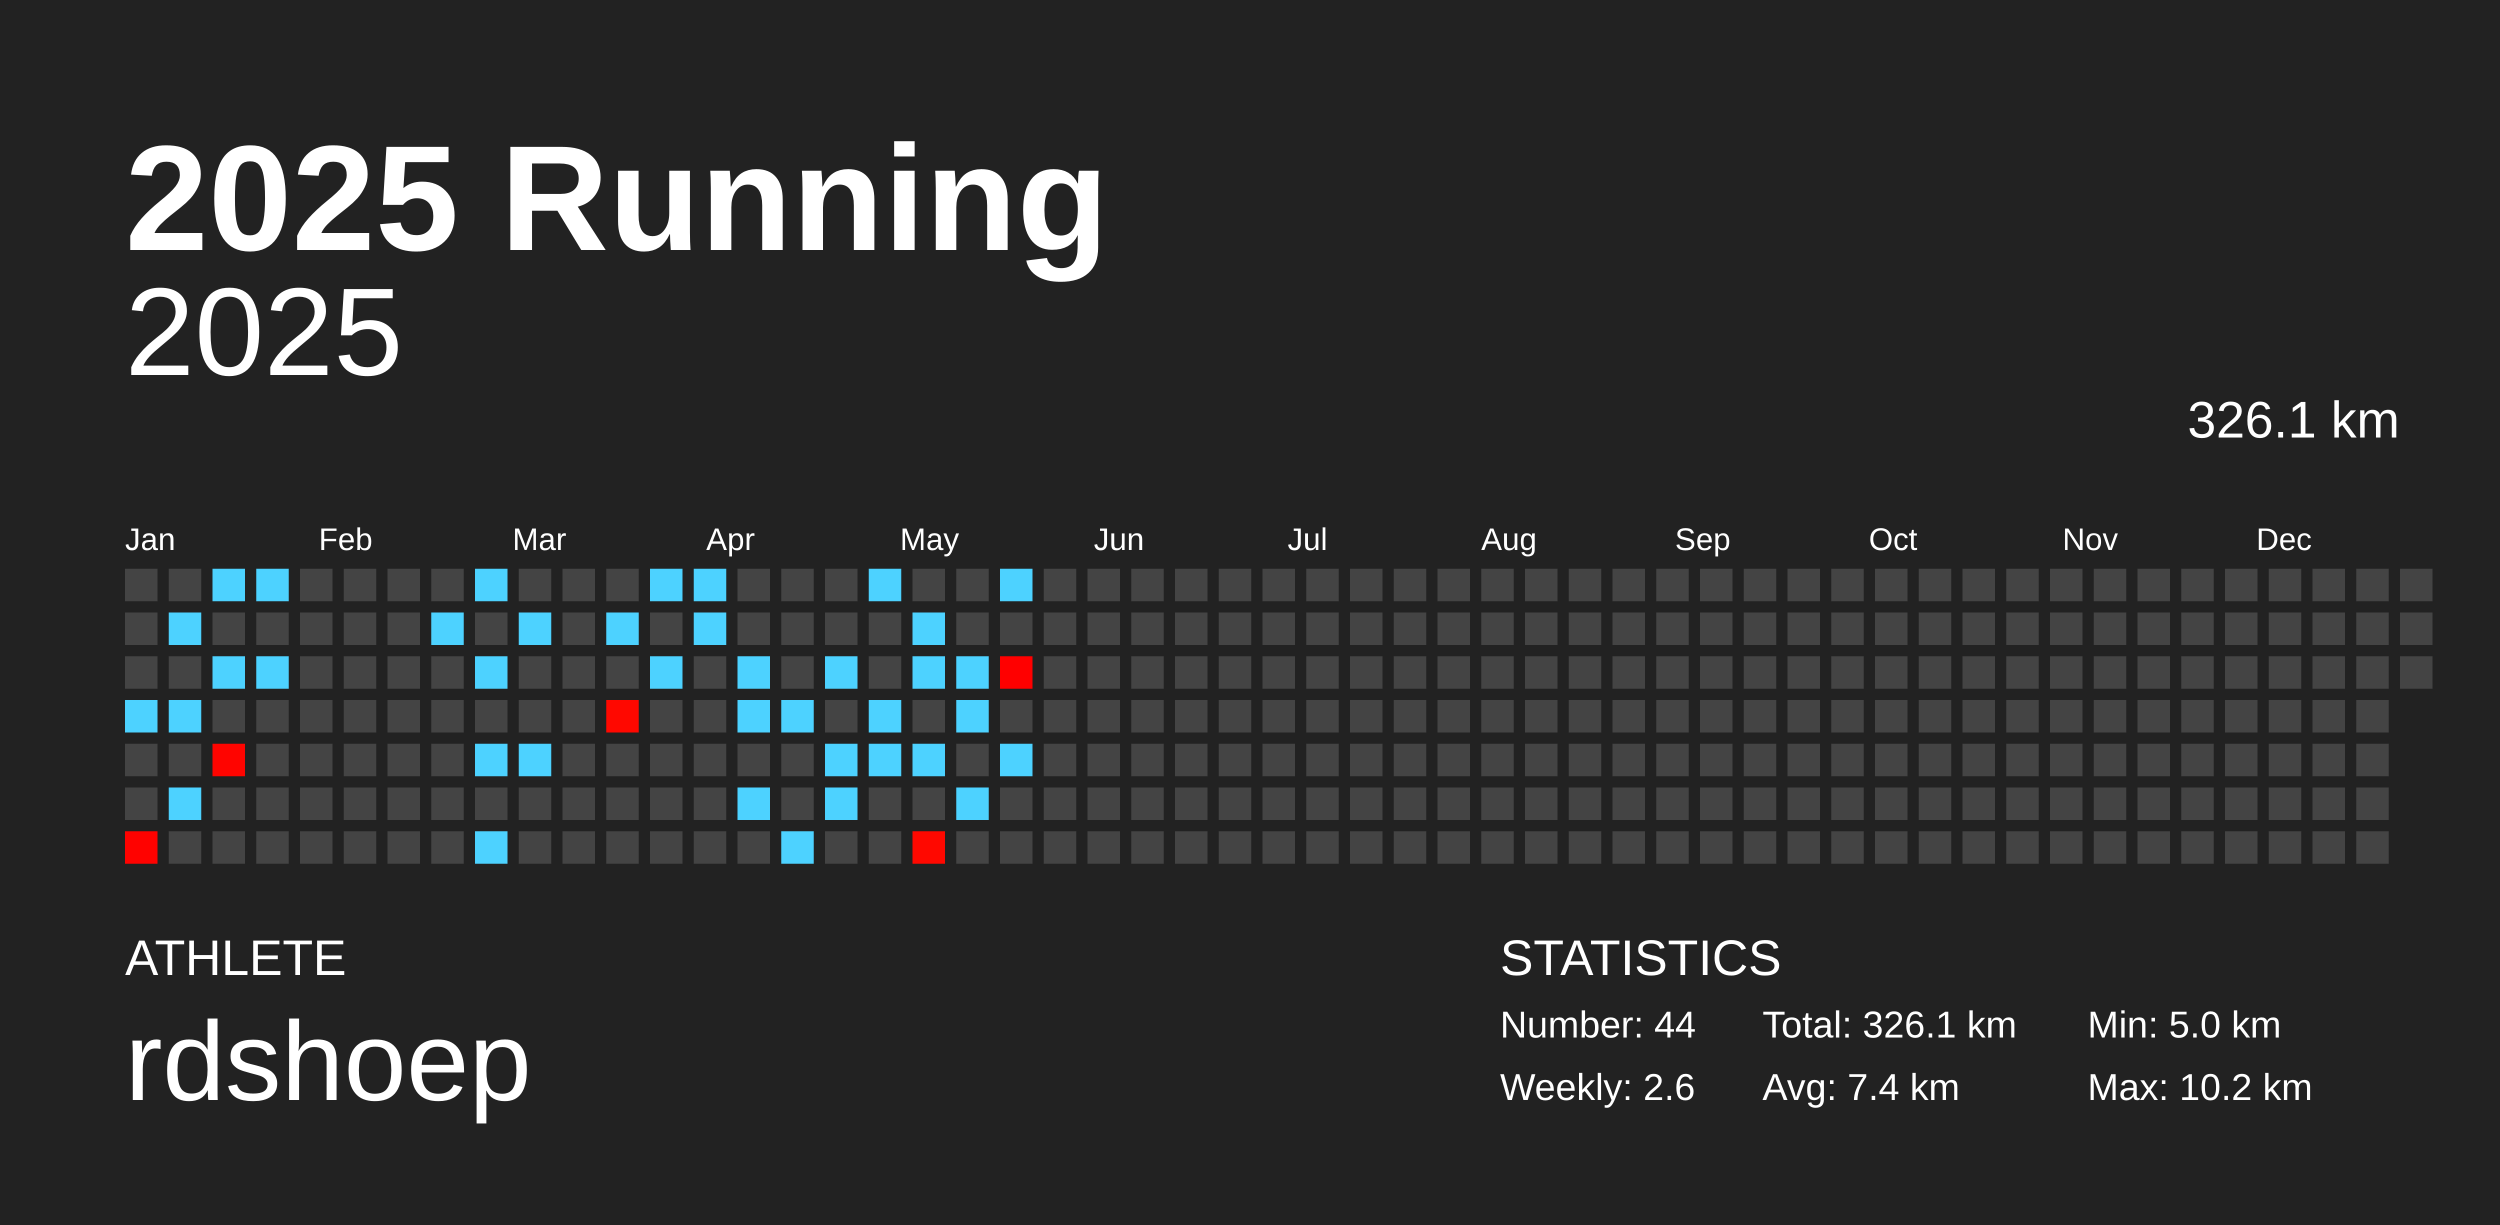
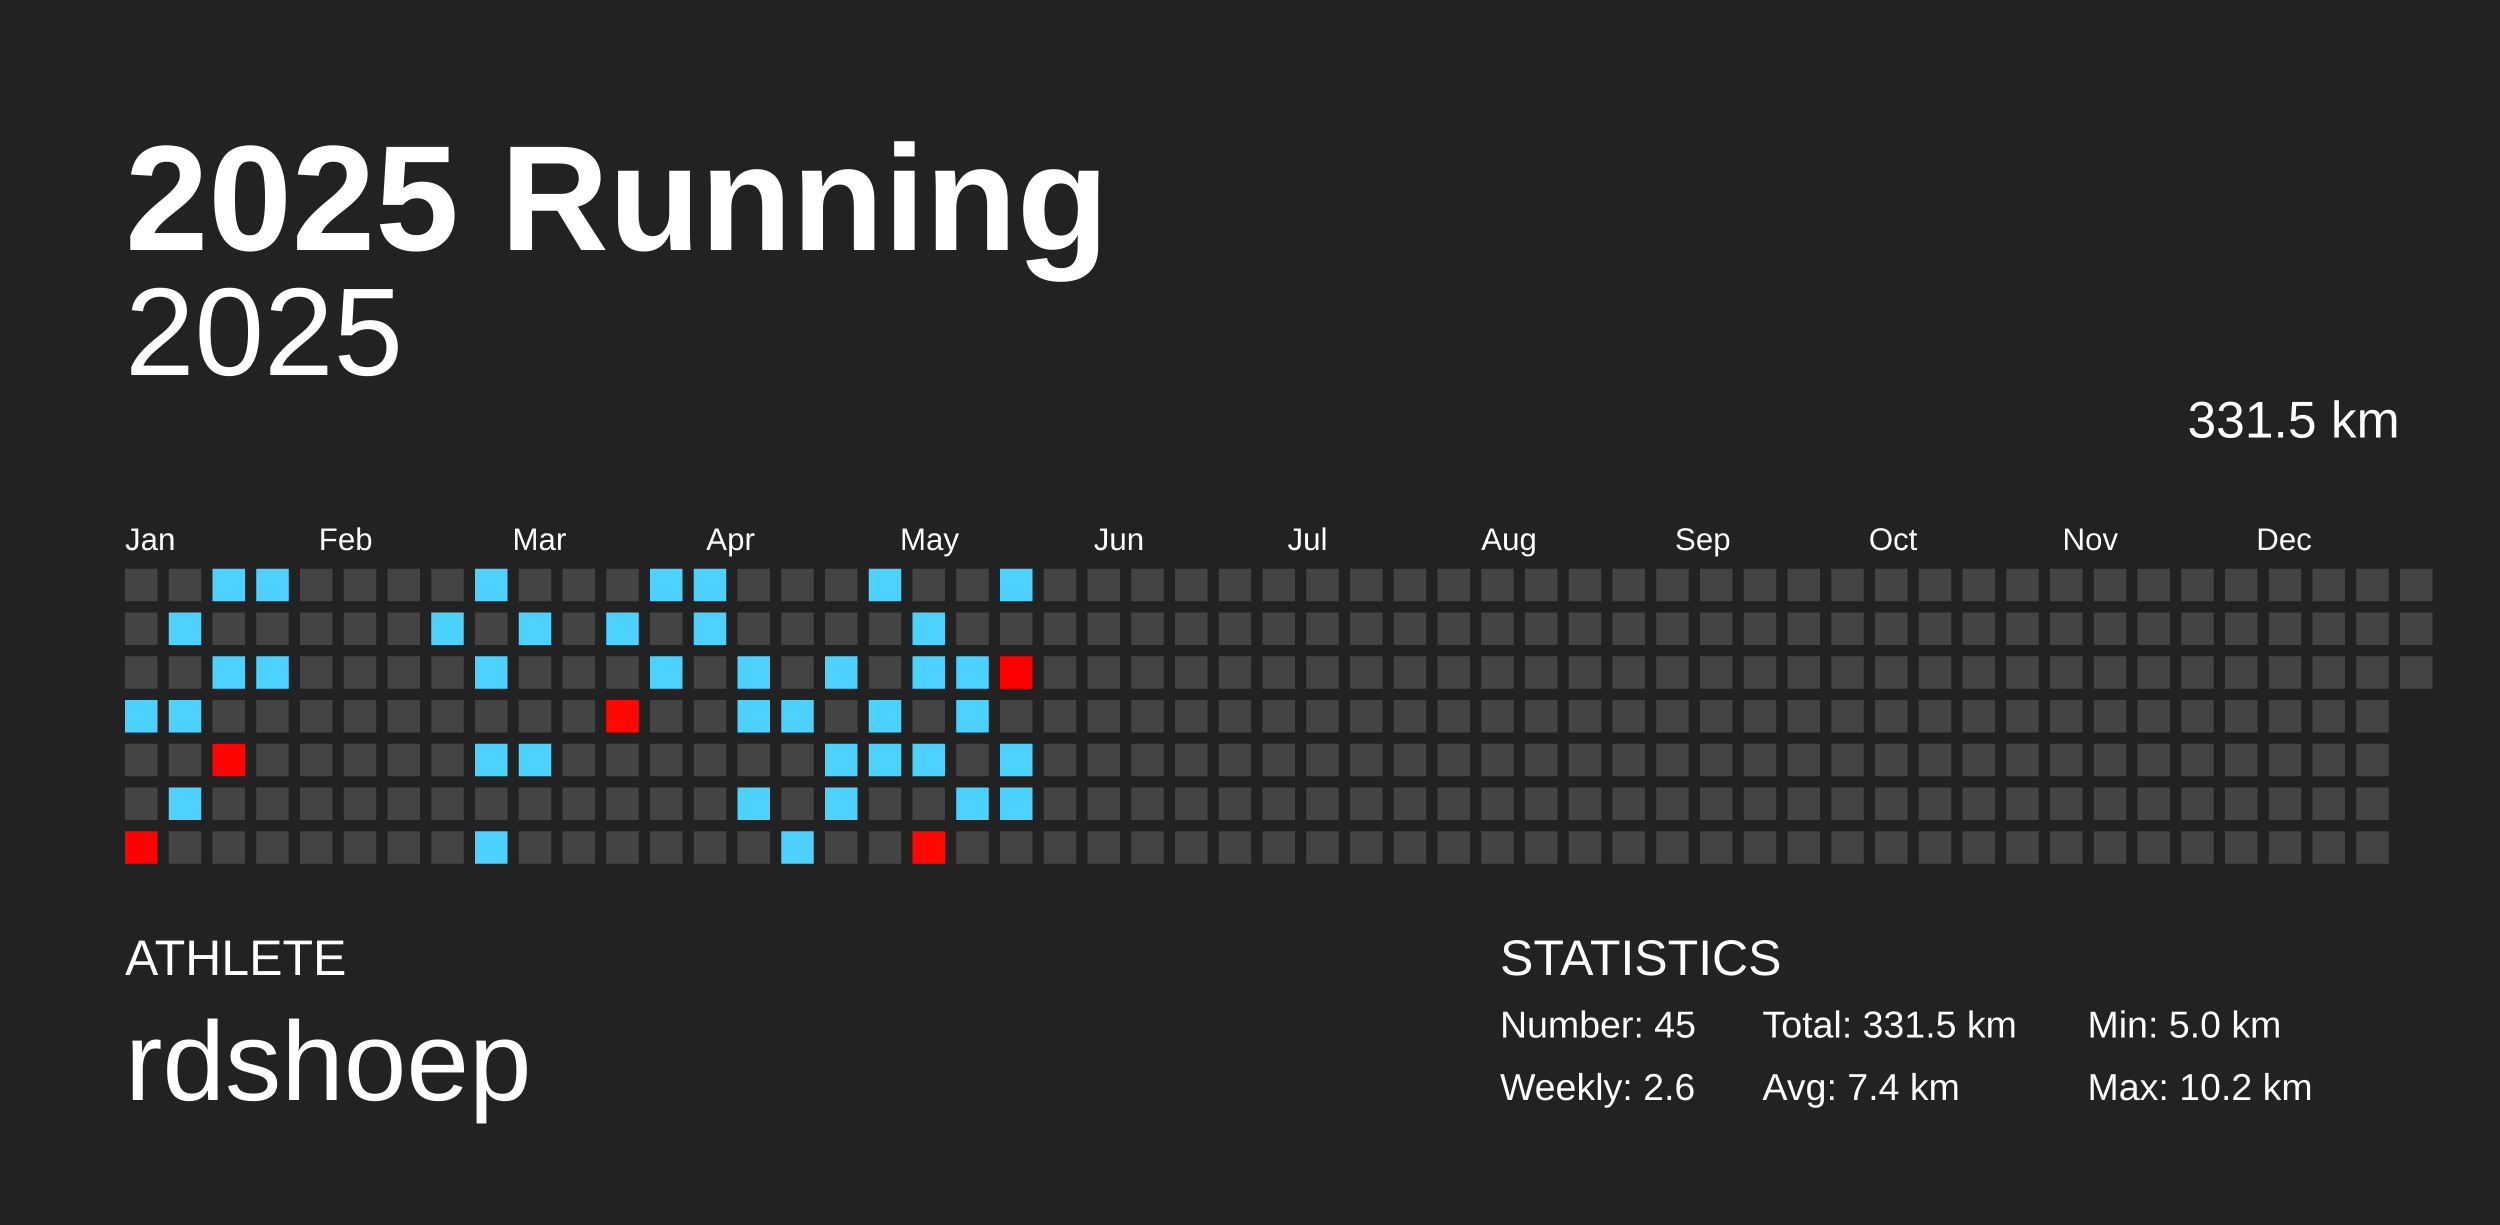
<svg xmlns="http://www.w3.org/2000/svg" baseProfile="full" height="98mm" version="1.1" viewBox="0,0,200,98" width="200mm">
  <defs />
  <rect fill="#222222" height="98" width="200" x="0" y="0" />
  <text fill="#FFFFFF" style="font-size:12px; font-family:Arial; font-weight:bold;" x="10" y="20">2025 Running</text>
  <text fill="#FFFFFF" style="font-size:4px; font-family:Arial" x="10" y="78">ATHLETE</text>
  <text fill="#FFFFFF" style="font-size:9px; font-family:Arial" x="10" y="88">rdshoep</text>
  <text fill="#FFFFFF" style="font-size:4px; font-family:Arial" x="120" y="78">STATISTICS</text>
-   <text fill="#FFFFFF" style="font-size:3px; font-family:Arial" x="120" y="83">Number: 44</text>
+   <text fill="#FFFFFF" style="font-size:3px; font-family:Arial" x="120" y="83">Number: 45</text>
  <text fill="#FFFFFF" style="font-size:3px; font-family:Arial" x="120" y="88">Weekly: 2.6</text>
-   <text fill="#FFFFFF" style="font-size:3px; font-family:Arial" x="141" y="83">Total: 326.1 km</text>
+   <text fill="#FFFFFF" style="font-size:3px; font-family:Arial" x="141" y="83">Total: 331.5 km</text>
  <text fill="#FFFFFF" style="font-size:3px; font-family:Arial" x="141" y="88">Avg: 7.4 km</text>
  <text fill="#FFFFFF" style="font-size:3px; font-family:Arial" x="167" y="83">Min: 5.0 km</text>
  <text fill="#FFFFFF" style="font-size:3px; font-family:Arial" x="167" y="88">Max: 10.2 km</text>
  <text alignment-baseline="hanging" fill="#FFFFFF" style="font-size:10.0px; font-family:Arial;" x="10" y="30">2025</text>
-   <text alignment-baseline="hanging" fill="#FFFFFF" style="font-size:4.125px; font-family:Arial;" x="175" y="35">326.1 km</text>
+   <text alignment-baseline="hanging" fill="#FFFFFF" style="font-size:4.125px; font-family:Arial;" x="175" y="35">331.5 km</text>
  <text fill="#FFFFFF" style="font-size:2.5px; font-family:Arial" x="10.0" y="44">Jan</text>
  <text fill="#FFFFFF" style="font-size:2.5px; font-family:Arial" x="25.5" y="44">Feb</text>
  <text fill="#FFFFFF" style="font-size:2.5px; font-family:Arial" x="41.0" y="44">Mar</text>
  <text fill="#FFFFFF" style="font-size:2.5px; font-family:Arial" x="56.5" y="44">Apr</text>
  <text fill="#FFFFFF" style="font-size:2.5px; font-family:Arial" x="72.0" y="44">May</text>
  <text fill="#FFFFFF" style="font-size:2.5px; font-family:Arial" x="87.5" y="44">Jun</text>
  <text fill="#FFFFFF" style="font-size:2.5px; font-family:Arial" x="103.0" y="44">Jul</text>
  <text fill="#FFFFFF" style="font-size:2.5px; font-family:Arial" x="118.5" y="44">Aug</text>
  <text fill="#FFFFFF" style="font-size:2.5px; font-family:Arial" x="134.0" y="44">Sep</text>
  <text fill="#FFFFFF" style="font-size:2.5px; font-family:Arial" x="149.5" y="44">Oct</text>
  <text fill="#FFFFFF" style="font-size:2.5px; font-family:Arial" x="165.0" y="44">Nov</text>
  <text fill="#FFFFFF" style="font-size:2.5px; font-family:Arial" x="180.5" y="44">Dec</text>
  <rect fill="#444444" height="2.6" width="2.6" x="10.0" y="45.5" />
  <rect fill="#444444" height="2.6" width="2.6" x="10.0" y="49.0" />
  <rect fill="#444444" height="2.6" width="2.6" x="10.0" y="52.5" />
  <rect fill="#4dd2ff" height="2.6" width="2.6" x="10.0" y="56.0" />
  <rect fill="#444444" height="2.6" width="2.6" x="10.0" y="59.5" />
  <rect fill="#444444" height="2.6" width="2.6" x="10.0" y="63.0" />
  <rect fill="#ff0200" height="2.6" width="2.6" x="10.0" y="66.5" />
  <rect fill="#444444" height="2.6" width="2.6" x="13.5" y="45.5" />
  <rect fill="#4dd2ff" height="2.6" width="2.6" x="13.5" y="49.0" />
  <rect fill="#444444" height="2.6" width="2.6" x="13.5" y="52.5" />
  <rect fill="#4dd2ff" height="2.6" width="2.6" x="13.5" y="56.0" />
  <rect fill="#444444" height="2.6" width="2.6" x="13.5" y="59.5" />
  <rect fill="#4dd2ff" height="2.6" width="2.6" x="13.5" y="63.0" />
  <rect fill="#444444" height="2.6" width="2.6" x="13.5" y="66.5" />
  <rect fill="#4dd2ff" height="2.6" width="2.6" x="17.0" y="45.5" />
  <rect fill="#444444" height="2.6" width="2.6" x="17.0" y="49.0" />
  <rect fill="#4dd2ff" height="2.6" width="2.6" x="17.0" y="52.5" />
  <rect fill="#444444" height="2.6" width="2.6" x="17.0" y="56.0" />
  <rect fill="#ff0400" height="2.6" width="2.6" x="17.0" y="59.5" />
  <rect fill="#444444" height="2.6" width="2.6" x="17.0" y="63.0" />
  <rect fill="#444444" height="2.6" width="2.6" x="17.0" y="66.5" />
  <rect fill="#4dd2ff" height="2.6" width="2.6" x="20.5" y="45.5" />
  <rect fill="#444444" height="2.6" width="2.6" x="20.5" y="49.0" />
  <rect fill="#4dd2ff" height="2.6" width="2.6" x="20.5" y="52.5" />
  <rect fill="#444444" height="2.6" width="2.6" x="20.5" y="56.0" />
  <rect fill="#444444" height="2.6" width="2.6" x="20.5" y="59.5" />
  <rect fill="#444444" height="2.6" width="2.6" x="20.5" y="63.0" />
  <rect fill="#444444" height="2.6" width="2.6" x="20.5" y="66.5" />
  <rect fill="#444444" height="2.6" width="2.6" x="24.0" y="45.5" />
  <rect fill="#444444" height="2.6" width="2.6" x="24.0" y="49.0" />
  <rect fill="#444444" height="2.6" width="2.6" x="24.0" y="52.5" />
  <rect fill="#444444" height="2.6" width="2.6" x="24.0" y="56.0" />
  <rect fill="#444444" height="2.6" width="2.6" x="24.0" y="59.5" />
  <rect fill="#444444" height="2.6" width="2.6" x="24.0" y="63.0" />
  <rect fill="#444444" height="2.6" width="2.6" x="24.0" y="66.5" />
  <rect fill="#444444" height="2.6" width="2.6" x="27.5" y="45.5" />
  <rect fill="#444444" height="2.6" width="2.6" x="27.5" y="49.0" />
  <rect fill="#444444" height="2.6" width="2.6" x="27.5" y="52.5" />
  <rect fill="#444444" height="2.6" width="2.6" x="27.5" y="56.0" />
  <rect fill="#444444" height="2.6" width="2.6" x="27.5" y="59.5" />
  <rect fill="#444444" height="2.6" width="2.6" x="27.5" y="63.0" />
  <rect fill="#444444" height="2.6" width="2.6" x="27.5" y="66.5" />
  <rect fill="#444444" height="2.6" width="2.6" x="31.0" y="45.5" />
  <rect fill="#444444" height="2.6" width="2.6" x="31.0" y="49.0" />
  <rect fill="#444444" height="2.6" width="2.6" x="31.0" y="52.5" />
  <rect fill="#444444" height="2.6" width="2.6" x="31.0" y="56.0" />
  <rect fill="#444444" height="2.6" width="2.6" x="31.0" y="59.5" />
  <rect fill="#444444" height="2.6" width="2.6" x="31.0" y="63.0" />
  <rect fill="#444444" height="2.6" width="2.6" x="31.0" y="66.5" />
  <rect fill="#444444" height="2.6" width="2.6" x="34.5" y="45.5" />
  <rect fill="#4dd2ff" height="2.6" width="2.6" x="34.5" y="49.0" />
  <rect fill="#444444" height="2.6" width="2.6" x="34.5" y="52.5" />
  <rect fill="#444444" height="2.6" width="2.6" x="34.5" y="56.0" />
  <rect fill="#444444" height="2.6" width="2.6" x="34.5" y="59.5" />
  <rect fill="#444444" height="2.6" width="2.6" x="34.5" y="63.0" />
  <rect fill="#444444" height="2.6" width="2.6" x="34.5" y="66.5" />
  <rect fill="#4dd2ff" height="2.6" width="2.6" x="38.0" y="45.5" />
  <rect fill="#444444" height="2.6" width="2.6" x="38.0" y="49.0" />
  <rect fill="#4dd2ff" height="2.6" width="2.6" x="38.0" y="52.5" />
  <rect fill="#444444" height="2.6" width="2.6" x="38.0" y="56.0" />
  <rect fill="#4dd2ff" height="2.6" width="2.6" x="38.0" y="59.5" />
  <rect fill="#444444" height="2.6" width="2.6" x="38.0" y="63.0" />
  <rect fill="#4dd2ff" height="2.6" width="2.6" x="38.0" y="66.5" />
  <rect fill="#444444" height="2.6" width="2.6" x="41.5" y="45.5" />
  <rect fill="#4dd2ff" height="2.6" width="2.6" x="41.5" y="49.0" />
  <rect fill="#444444" height="2.6" width="2.6" x="41.5" y="52.5" />
  <rect fill="#444444" height="2.6" width="2.6" x="41.5" y="56.0" />
  <rect fill="#4dd2ff" height="2.6" width="2.6" x="41.5" y="59.5" />
  <rect fill="#444444" height="2.6" width="2.6" x="41.5" y="63.0" />
  <rect fill="#444444" height="2.6" width="2.6" x="41.5" y="66.5" />
  <rect fill="#444444" height="2.6" width="2.6" x="45.0" y="45.5" />
  <rect fill="#444444" height="2.6" width="2.6" x="45.0" y="49.0" />
  <rect fill="#444444" height="2.6" width="2.6" x="45.0" y="52.5" />
  <rect fill="#444444" height="2.6" width="2.6" x="45.0" y="56.0" />
  <rect fill="#444444" height="2.6" width="2.6" x="45.0" y="59.5" />
  <rect fill="#444444" height="2.6" width="2.6" x="45.0" y="63.0" />
  <rect fill="#444444" height="2.6" width="2.6" x="45.0" y="66.5" />
  <rect fill="#444444" height="2.6" width="2.6" x="48.5" y="45.5" />
  <rect fill="#4dd2ff" height="2.6" width="2.6" x="48.5" y="49.0" />
  <rect fill="#444444" height="2.6" width="2.6" x="48.5" y="52.5" />
  <rect fill="#ff0800" height="2.6" width="2.6" x="48.5" y="56.0" />
  <rect fill="#444444" height="2.6" width="2.6" x="48.5" y="59.5" />
  <rect fill="#444444" height="2.6" width="2.6" x="48.5" y="63.0" />
  <rect fill="#444444" height="2.6" width="2.6" x="48.5" y="66.5" />
  <rect fill="#4dd2ff" height="2.6" width="2.6" x="52.0" y="45.5" />
  <rect fill="#444444" height="2.6" width="2.6" x="52.0" y="49.0" />
  <rect fill="#4dd2ff" height="2.6" width="2.6" x="52.0" y="52.5" />
  <rect fill="#444444" height="2.6" width="2.6" x="52.0" y="56.0" />
  <rect fill="#444444" height="2.6" width="2.6" x="52.0" y="59.5" />
  <rect fill="#444444" height="2.6" width="2.6" x="52.0" y="63.0" />
  <rect fill="#444444" height="2.6" width="2.6" x="52.0" y="66.5" />
  <rect fill="#4dd2ff" height="2.6" width="2.6" x="55.5" y="45.5" />
  <rect fill="#4dd2ff" height="2.6" width="2.6" x="55.5" y="49.0" />
  <rect fill="#444444" height="2.6" width="2.6" x="55.5" y="52.5" />
  <rect fill="#444444" height="2.6" width="2.6" x="55.5" y="56.0" />
  <rect fill="#444444" height="2.6" width="2.6" x="55.5" y="59.5" />
  <rect fill="#444444" height="2.6" width="2.6" x="55.5" y="63.0" />
  <rect fill="#444444" height="2.6" width="2.6" x="55.5" y="66.5" />
  <rect fill="#444444" height="2.6" width="2.6" x="59.0" y="45.5" />
  <rect fill="#444444" height="2.6" width="2.6" x="59.0" y="49.0" />
  <rect fill="#4dd2ff" height="2.6" width="2.6" x="59.0" y="52.5" />
  <rect fill="#4dd2ff" height="2.6" width="2.6" x="59.0" y="56.0" />
  <rect fill="#444444" height="2.6" width="2.6" x="59.0" y="59.5" />
  <rect fill="#4dd2ff" height="2.6" width="2.6" x="59.0" y="63.0" />
  <rect fill="#444444" height="2.6" width="2.6" x="59.0" y="66.5" />
  <rect fill="#444444" height="2.6" width="2.6" x="62.5" y="45.5" />
  <rect fill="#444444" height="2.6" width="2.6" x="62.5" y="49.0" />
  <rect fill="#444444" height="2.6" width="2.6" x="62.5" y="52.5" />
  <rect fill="#4dd2ff" height="2.6" width="2.6" x="62.5" y="56.0" />
  <rect fill="#444444" height="2.6" width="2.6" x="62.5" y="59.5" />
  <rect fill="#444444" height="2.6" width="2.6" x="62.5" y="63.0" />
  <rect fill="#4dd2ff" height="2.6" width="2.6" x="62.5" y="66.5" />
  <rect fill="#444444" height="2.6" width="2.6" x="66.0" y="45.5" />
  <rect fill="#444444" height="2.6" width="2.6" x="66.0" y="49.0" />
  <rect fill="#4dd2ff" height="2.6" width="2.6" x="66.0" y="52.5" />
  <rect fill="#444444" height="2.6" width="2.6" x="66.0" y="56.0" />
  <rect fill="#4dd2ff" height="2.6" width="2.6" x="66.0" y="59.5" />
  <rect fill="#4dd2ff" height="2.6" width="2.6" x="66.0" y="63.0" />
  <rect fill="#444444" height="2.6" width="2.6" x="66.0" y="66.5" />
  <rect fill="#4dd2ff" height="2.6" width="2.6" x="69.5" y="45.5" />
  <rect fill="#444444" height="2.6" width="2.6" x="69.5" y="49.0" />
  <rect fill="#444444" height="2.6" width="2.6" x="69.5" y="52.5" />
  <rect fill="#4dd2ff" height="2.6" width="2.6" x="69.5" y="56.0" />
  <rect fill="#4dd2ff" height="2.6" width="2.6" x="69.5" y="59.5" />
  <rect fill="#444444" height="2.6" width="2.6" x="69.5" y="63.0" />
  <rect fill="#444444" height="2.6" width="2.6" x="69.5" y="66.5" />
  <rect fill="#444444" height="2.6" width="2.6" x="73.0" y="45.5" />
  <rect fill="#4dd2ff" height="2.6" width="2.6" x="73.0" y="49.0" />
  <rect fill="#4dd2ff" height="2.6" width="2.6" x="73.0" y="52.5" />
  <rect fill="#444444" height="2.6" width="2.6" x="73.0" y="56.0" />
  <rect fill="#4dd2ff" height="2.6" width="2.6" x="73.0" y="59.5" />
  <rect fill="#444444" height="2.6" width="2.6" x="73.0" y="63.0" />
  <rect fill="#ff0800" height="2.6" width="2.6" x="73.0" y="66.5" />
  <rect fill="#444444" height="2.6" width="2.6" x="76.5" y="45.5" />
  <rect fill="#444444" height="2.6" width="2.6" x="76.5" y="49.0" />
  <rect fill="#4dd2ff" height="2.6" width="2.6" x="76.5" y="52.5" />
  <rect fill="#4dd2ff" height="2.6" width="2.6" x="76.5" y="56.0" />
  <rect fill="#444444" height="2.6" width="2.6" x="76.5" y="59.5" />
  <rect fill="#4dd2ff" height="2.6" width="2.6" x="76.5" y="63.0" />
  <rect fill="#444444" height="2.6" width="2.6" x="76.5" y="66.5" />
  <rect fill="#4dd2ff" height="2.6" width="2.6" x="80.0" y="45.5" />
  <rect fill="#444444" height="2.6" width="2.6" x="80.0" y="49.0" />
  <rect fill="#ff0000" height="2.6" width="2.6" x="80.0" y="52.5" />
  <rect fill="#444444" height="2.6" width="2.6" x="80.0" y="56.0" />
  <rect fill="#4dd2ff" height="2.6" width="2.6" x="80.0" y="59.5" />
-   <rect fill="#444444" height="2.6" width="2.6" x="80.0" y="63.0" />
+   <rect fill="#4dd2ff" height="2.6" width="2.6" x="80.0" y="63.0" />
  <rect fill="#444444" height="2.6" width="2.6" x="80.0" y="66.5" />
  <rect fill="#444444" height="2.6" width="2.6" x="83.5" y="45.5" />
  <rect fill="#444444" height="2.6" width="2.6" x="83.5" y="49.0" />
  <rect fill="#444444" height="2.6" width="2.6" x="83.5" y="52.5" />
  <rect fill="#444444" height="2.6" width="2.6" x="83.5" y="56.0" />
  <rect fill="#444444" height="2.6" width="2.6" x="83.5" y="59.5" />
  <rect fill="#444444" height="2.6" width="2.6" x="83.5" y="63.0" />
  <rect fill="#444444" height="2.6" width="2.6" x="83.5" y="66.5" />
  <rect fill="#444444" height="2.6" width="2.6" x="87.0" y="45.5" />
  <rect fill="#444444" height="2.6" width="2.6" x="87.0" y="49.0" />
  <rect fill="#444444" height="2.6" width="2.6" x="87.0" y="52.5" />
  <rect fill="#444444" height="2.6" width="2.6" x="87.0" y="56.0" />
  <rect fill="#444444" height="2.6" width="2.6" x="87.0" y="59.5" />
  <rect fill="#444444" height="2.6" width="2.6" x="87.0" y="63.0" />
  <rect fill="#444444" height="2.6" width="2.6" x="87.0" y="66.5" />
  <rect fill="#444444" height="2.6" width="2.6" x="90.5" y="45.5" />
  <rect fill="#444444" height="2.6" width="2.6" x="90.5" y="49.0" />
  <rect fill="#444444" height="2.6" width="2.6" x="90.5" y="52.5" />
  <rect fill="#444444" height="2.6" width="2.6" x="90.5" y="56.0" />
  <rect fill="#444444" height="2.6" width="2.6" x="90.5" y="59.5" />
  <rect fill="#444444" height="2.6" width="2.6" x="90.5" y="63.0" />
  <rect fill="#444444" height="2.6" width="2.6" x="90.5" y="66.5" />
  <rect fill="#444444" height="2.6" width="2.6" x="94.0" y="45.5" />
  <rect fill="#444444" height="2.6" width="2.6" x="94.0" y="49.0" />
  <rect fill="#444444" height="2.6" width="2.6" x="94.0" y="52.5" />
  <rect fill="#444444" height="2.6" width="2.6" x="94.0" y="56.0" />
  <rect fill="#444444" height="2.6" width="2.6" x="94.0" y="59.5" />
  <rect fill="#444444" height="2.6" width="2.6" x="94.0" y="63.0" />
  <rect fill="#444444" height="2.6" width="2.6" x="94.0" y="66.5" />
  <rect fill="#444444" height="2.6" width="2.6" x="97.5" y="45.5" />
  <rect fill="#444444" height="2.6" width="2.6" x="97.5" y="49.0" />
  <rect fill="#444444" height="2.6" width="2.6" x="97.5" y="52.5" />
  <rect fill="#444444" height="2.6" width="2.6" x="97.5" y="56.0" />
  <rect fill="#444444" height="2.6" width="2.6" x="97.5" y="59.5" />
  <rect fill="#444444" height="2.6" width="2.6" x="97.5" y="63.0" />
  <rect fill="#444444" height="2.6" width="2.6" x="97.5" y="66.5" />
  <rect fill="#444444" height="2.6" width="2.6" x="101.0" y="45.5" />
  <rect fill="#444444" height="2.6" width="2.6" x="101.0" y="49.0" />
  <rect fill="#444444" height="2.6" width="2.6" x="101.0" y="52.5" />
  <rect fill="#444444" height="2.6" width="2.6" x="101.0" y="56.0" />
  <rect fill="#444444" height="2.6" width="2.6" x="101.0" y="59.5" />
  <rect fill="#444444" height="2.6" width="2.6" x="101.0" y="63.0" />
  <rect fill="#444444" height="2.6" width="2.6" x="101.0" y="66.5" />
  <rect fill="#444444" height="2.6" width="2.6" x="104.5" y="45.5" />
  <rect fill="#444444" height="2.6" width="2.6" x="104.5" y="49.0" />
  <rect fill="#444444" height="2.6" width="2.6" x="104.5" y="52.5" />
  <rect fill="#444444" height="2.6" width="2.6" x="104.5" y="56.0" />
  <rect fill="#444444" height="2.6" width="2.6" x="104.5" y="59.5" />
  <rect fill="#444444" height="2.6" width="2.6" x="104.5" y="63.0" />
  <rect fill="#444444" height="2.6" width="2.6" x="104.5" y="66.5" />
  <rect fill="#444444" height="2.6" width="2.6" x="108.0" y="45.5" />
  <rect fill="#444444" height="2.6" width="2.6" x="108.0" y="49.0" />
  <rect fill="#444444" height="2.6" width="2.6" x="108.0" y="52.5" />
  <rect fill="#444444" height="2.6" width="2.6" x="108.0" y="56.0" />
  <rect fill="#444444" height="2.6" width="2.6" x="108.0" y="59.5" />
  <rect fill="#444444" height="2.6" width="2.6" x="108.0" y="63.0" />
  <rect fill="#444444" height="2.6" width="2.6" x="108.0" y="66.5" />
  <rect fill="#444444" height="2.6" width="2.6" x="111.5" y="45.5" />
  <rect fill="#444444" height="2.6" width="2.6" x="111.5" y="49.0" />
  <rect fill="#444444" height="2.6" width="2.6" x="111.5" y="52.5" />
  <rect fill="#444444" height="2.6" width="2.6" x="111.5" y="56.0" />
  <rect fill="#444444" height="2.6" width="2.6" x="111.5" y="59.5" />
  <rect fill="#444444" height="2.6" width="2.6" x="111.5" y="63.0" />
  <rect fill="#444444" height="2.6" width="2.6" x="111.5" y="66.5" />
  <rect fill="#444444" height="2.6" width="2.6" x="115.0" y="45.5" />
  <rect fill="#444444" height="2.6" width="2.6" x="115.0" y="49.0" />
  <rect fill="#444444" height="2.6" width="2.6" x="115.0" y="52.5" />
  <rect fill="#444444" height="2.6" width="2.6" x="115.0" y="56.0" />
  <rect fill="#444444" height="2.6" width="2.6" x="115.0" y="59.5" />
  <rect fill="#444444" height="2.6" width="2.6" x="115.0" y="63.0" />
  <rect fill="#444444" height="2.6" width="2.6" x="115.0" y="66.5" />
  <rect fill="#444444" height="2.6" width="2.6" x="118.5" y="45.5" />
  <rect fill="#444444" height="2.6" width="2.6" x="118.5" y="49.0" />
  <rect fill="#444444" height="2.6" width="2.6" x="118.5" y="52.5" />
  <rect fill="#444444" height="2.6" width="2.6" x="118.5" y="56.0" />
  <rect fill="#444444" height="2.6" width="2.6" x="118.5" y="59.5" />
  <rect fill="#444444" height="2.6" width="2.6" x="118.5" y="63.0" />
  <rect fill="#444444" height="2.6" width="2.6" x="118.5" y="66.5" />
  <rect fill="#444444" height="2.6" width="2.6" x="122.0" y="45.5" />
  <rect fill="#444444" height="2.6" width="2.6" x="122.0" y="49.0" />
  <rect fill="#444444" height="2.6" width="2.6" x="122.0" y="52.5" />
  <rect fill="#444444" height="2.6" width="2.6" x="122.0" y="56.0" />
  <rect fill="#444444" height="2.6" width="2.6" x="122.0" y="59.5" />
  <rect fill="#444444" height="2.6" width="2.6" x="122.0" y="63.0" />
  <rect fill="#444444" height="2.6" width="2.6" x="122.0" y="66.5" />
  <rect fill="#444444" height="2.6" width="2.6" x="125.5" y="45.5" />
  <rect fill="#444444" height="2.6" width="2.6" x="125.5" y="49.0" />
  <rect fill="#444444" height="2.6" width="2.6" x="125.5" y="52.5" />
  <rect fill="#444444" height="2.6" width="2.6" x="125.5" y="56.0" />
  <rect fill="#444444" height="2.6" width="2.6" x="125.5" y="59.5" />
  <rect fill="#444444" height="2.6" width="2.6" x="125.5" y="63.0" />
  <rect fill="#444444" height="2.6" width="2.6" x="125.5" y="66.5" />
  <rect fill="#444444" height="2.6" width="2.6" x="129.0" y="45.5" />
  <rect fill="#444444" height="2.6" width="2.6" x="129.0" y="49.0" />
  <rect fill="#444444" height="2.6" width="2.6" x="129.0" y="52.5" />
  <rect fill="#444444" height="2.6" width="2.6" x="129.0" y="56.0" />
  <rect fill="#444444" height="2.6" width="2.6" x="129.0" y="59.5" />
  <rect fill="#444444" height="2.6" width="2.6" x="129.0" y="63.0" />
  <rect fill="#444444" height="2.6" width="2.6" x="129.0" y="66.5" />
  <rect fill="#444444" height="2.6" width="2.6" x="132.5" y="45.5" />
  <rect fill="#444444" height="2.6" width="2.6" x="132.5" y="49.0" />
  <rect fill="#444444" height="2.6" width="2.6" x="132.5" y="52.5" />
  <rect fill="#444444" height="2.6" width="2.6" x="132.5" y="56.0" />
  <rect fill="#444444" height="2.6" width="2.6" x="132.5" y="59.5" />
  <rect fill="#444444" height="2.6" width="2.6" x="132.5" y="63.0" />
  <rect fill="#444444" height="2.6" width="2.6" x="132.5" y="66.5" />
  <rect fill="#444444" height="2.6" width="2.6" x="136.0" y="45.5" />
  <rect fill="#444444" height="2.6" width="2.6" x="136.0" y="49.0" />
  <rect fill="#444444" height="2.6" width="2.6" x="136.0" y="52.5" />
  <rect fill="#444444" height="2.6" width="2.6" x="136.0" y="56.0" />
  <rect fill="#444444" height="2.6" width="2.6" x="136.0" y="59.5" />
  <rect fill="#444444" height="2.6" width="2.6" x="136.0" y="63.0" />
  <rect fill="#444444" height="2.6" width="2.6" x="136.0" y="66.5" />
  <rect fill="#444444" height="2.6" width="2.6" x="139.5" y="45.5" />
  <rect fill="#444444" height="2.6" width="2.6" x="139.5" y="49.0" />
  <rect fill="#444444" height="2.6" width="2.6" x="139.5" y="52.5" />
  <rect fill="#444444" height="2.6" width="2.6" x="139.5" y="56.0" />
  <rect fill="#444444" height="2.6" width="2.6" x="139.5" y="59.5" />
  <rect fill="#444444" height="2.6" width="2.6" x="139.5" y="63.0" />
  <rect fill="#444444" height="2.6" width="2.6" x="139.5" y="66.5" />
  <rect fill="#444444" height="2.6" width="2.6" x="143.0" y="45.5" />
  <rect fill="#444444" height="2.6" width="2.6" x="143.0" y="49.0" />
  <rect fill="#444444" height="2.6" width="2.6" x="143.0" y="52.5" />
  <rect fill="#444444" height="2.6" width="2.6" x="143.0" y="56.0" />
  <rect fill="#444444" height="2.6" width="2.6" x="143.0" y="59.5" />
  <rect fill="#444444" height="2.6" width="2.6" x="143.0" y="63.0" />
  <rect fill="#444444" height="2.6" width="2.6" x="143.0" y="66.5" />
  <rect fill="#444444" height="2.6" width="2.6" x="146.5" y="45.5" />
  <rect fill="#444444" height="2.6" width="2.6" x="146.5" y="49.0" />
  <rect fill="#444444" height="2.6" width="2.6" x="146.5" y="52.5" />
  <rect fill="#444444" height="2.6" width="2.6" x="146.5" y="56.0" />
  <rect fill="#444444" height="2.6" width="2.6" x="146.5" y="59.5" />
  <rect fill="#444444" height="2.6" width="2.6" x="146.5" y="63.0" />
  <rect fill="#444444" height="2.6" width="2.6" x="146.5" y="66.5" />
  <rect fill="#444444" height="2.6" width="2.6" x="150.0" y="45.5" />
  <rect fill="#444444" height="2.6" width="2.6" x="150.0" y="49.0" />
  <rect fill="#444444" height="2.6" width="2.6" x="150.0" y="52.5" />
  <rect fill="#444444" height="2.6" width="2.6" x="150.0" y="56.0" />
  <rect fill="#444444" height="2.6" width="2.6" x="150.0" y="59.5" />
  <rect fill="#444444" height="2.6" width="2.6" x="150.0" y="63.0" />
  <rect fill="#444444" height="2.6" width="2.6" x="150.0" y="66.5" />
  <rect fill="#444444" height="2.6" width="2.6" x="153.5" y="45.5" />
  <rect fill="#444444" height="2.6" width="2.6" x="153.5" y="49.0" />
  <rect fill="#444444" height="2.6" width="2.6" x="153.5" y="52.5" />
  <rect fill="#444444" height="2.6" width="2.6" x="153.5" y="56.0" />
  <rect fill="#444444" height="2.6" width="2.6" x="153.5" y="59.5" />
  <rect fill="#444444" height="2.6" width="2.6" x="153.5" y="63.0" />
  <rect fill="#444444" height="2.6" width="2.6" x="153.5" y="66.5" />
  <rect fill="#444444" height="2.6" width="2.6" x="157.0" y="45.5" />
  <rect fill="#444444" height="2.6" width="2.6" x="157.0" y="49.0" />
  <rect fill="#444444" height="2.6" width="2.6" x="157.0" y="52.5" />
  <rect fill="#444444" height="2.6" width="2.6" x="157.0" y="56.0" />
  <rect fill="#444444" height="2.6" width="2.6" x="157.0" y="59.5" />
  <rect fill="#444444" height="2.6" width="2.6" x="157.0" y="63.0" />
  <rect fill="#444444" height="2.6" width="2.6" x="157.0" y="66.5" />
  <rect fill="#444444" height="2.6" width="2.6" x="160.5" y="45.5" />
  <rect fill="#444444" height="2.6" width="2.6" x="160.5" y="49.0" />
  <rect fill="#444444" height="2.6" width="2.6" x="160.5" y="52.5" />
  <rect fill="#444444" height="2.6" width="2.6" x="160.5" y="56.0" />
  <rect fill="#444444" height="2.6" width="2.6" x="160.5" y="59.5" />
  <rect fill="#444444" height="2.6" width="2.6" x="160.5" y="63.0" />
  <rect fill="#444444" height="2.6" width="2.6" x="160.5" y="66.5" />
  <rect fill="#444444" height="2.6" width="2.6" x="164.0" y="45.5" />
  <rect fill="#444444" height="2.6" width="2.6" x="164.0" y="49.0" />
  <rect fill="#444444" height="2.6" width="2.6" x="164.0" y="52.5" />
  <rect fill="#444444" height="2.6" width="2.6" x="164.0" y="56.0" />
  <rect fill="#444444" height="2.6" width="2.6" x="164.0" y="59.5" />
  <rect fill="#444444" height="2.6" width="2.6" x="164.0" y="63.0" />
  <rect fill="#444444" height="2.6" width="2.6" x="164.0" y="66.5" />
  <rect fill="#444444" height="2.6" width="2.6" x="167.5" y="45.5" />
  <rect fill="#444444" height="2.6" width="2.6" x="167.5" y="49.0" />
  <rect fill="#444444" height="2.6" width="2.6" x="167.5" y="52.5" />
  <rect fill="#444444" height="2.6" width="2.6" x="167.5" y="56.0" />
  <rect fill="#444444" height="2.6" width="2.6" x="167.5" y="59.5" />
  <rect fill="#444444" height="2.6" width="2.6" x="167.5" y="63.0" />
  <rect fill="#444444" height="2.6" width="2.6" x="167.5" y="66.5" />
  <rect fill="#444444" height="2.6" width="2.6" x="171.0" y="45.5" />
  <rect fill="#444444" height="2.6" width="2.6" x="171.0" y="49.0" />
  <rect fill="#444444" height="2.6" width="2.6" x="171.0" y="52.5" />
  <rect fill="#444444" height="2.6" width="2.6" x="171.0" y="56.0" />
  <rect fill="#444444" height="2.6" width="2.6" x="171.0" y="59.5" />
  <rect fill="#444444" height="2.6" width="2.6" x="171.0" y="63.0" />
  <rect fill="#444444" height="2.6" width="2.6" x="171.0" y="66.5" />
  <rect fill="#444444" height="2.6" width="2.6" x="174.5" y="45.5" />
  <rect fill="#444444" height="2.6" width="2.6" x="174.5" y="49.0" />
  <rect fill="#444444" height="2.6" width="2.6" x="174.5" y="52.5" />
  <rect fill="#444444" height="2.6" width="2.6" x="174.5" y="56.0" />
  <rect fill="#444444" height="2.6" width="2.6" x="174.5" y="59.5" />
  <rect fill="#444444" height="2.6" width="2.6" x="174.5" y="63.0" />
  <rect fill="#444444" height="2.6" width="2.6" x="174.5" y="66.5" />
  <rect fill="#444444" height="2.6" width="2.6" x="178.0" y="45.5" />
  <rect fill="#444444" height="2.6" width="2.6" x="178.0" y="49.0" />
  <rect fill="#444444" height="2.6" width="2.6" x="178.0" y="52.5" />
  <rect fill="#444444" height="2.6" width="2.6" x="178.0" y="56.0" />
  <rect fill="#444444" height="2.6" width="2.6" x="178.0" y="59.5" />
  <rect fill="#444444" height="2.6" width="2.6" x="178.0" y="63.0" />
  <rect fill="#444444" height="2.6" width="2.6" x="178.0" y="66.5" />
  <rect fill="#444444" height="2.6" width="2.6" x="181.5" y="45.5" />
  <rect fill="#444444" height="2.6" width="2.6" x="181.5" y="49.0" />
  <rect fill="#444444" height="2.6" width="2.6" x="181.5" y="52.5" />
  <rect fill="#444444" height="2.6" width="2.6" x="181.5" y="56.0" />
  <rect fill="#444444" height="2.6" width="2.6" x="181.5" y="59.5" />
  <rect fill="#444444" height="2.6" width="2.6" x="181.5" y="63.0" />
  <rect fill="#444444" height="2.6" width="2.6" x="181.5" y="66.5" />
  <rect fill="#444444" height="2.6" width="2.6" x="185.0" y="45.5" />
  <rect fill="#444444" height="2.6" width="2.6" x="185.0" y="49.0" />
  <rect fill="#444444" height="2.6" width="2.6" x="185.0" y="52.5" />
  <rect fill="#444444" height="2.6" width="2.6" x="185.0" y="56.0" />
  <rect fill="#444444" height="2.6" width="2.6" x="185.0" y="59.5" />
  <rect fill="#444444" height="2.6" width="2.6" x="185.0" y="63.0" />
  <rect fill="#444444" height="2.6" width="2.6" x="185.0" y="66.5" />
  <rect fill="#444444" height="2.6" width="2.6" x="188.5" y="45.5" />
  <rect fill="#444444" height="2.6" width="2.6" x="188.5" y="49.0" />
  <rect fill="#444444" height="2.6" width="2.6" x="188.5" y="52.5" />
  <rect fill="#444444" height="2.6" width="2.6" x="188.5" y="56.0" />
  <rect fill="#444444" height="2.6" width="2.6" x="188.5" y="59.5" />
  <rect fill="#444444" height="2.6" width="2.6" x="188.5" y="63.0" />
  <rect fill="#444444" height="2.6" width="2.6" x="188.5" y="66.5" />
  <rect fill="#444444" height="2.6" width="2.6" x="192.0" y="45.5" />
  <rect fill="#444444" height="2.6" width="2.6" x="192.0" y="49.0" />
  <rect fill="#444444" height="2.6" width="2.6" x="192.0" y="52.5" />
</svg>
